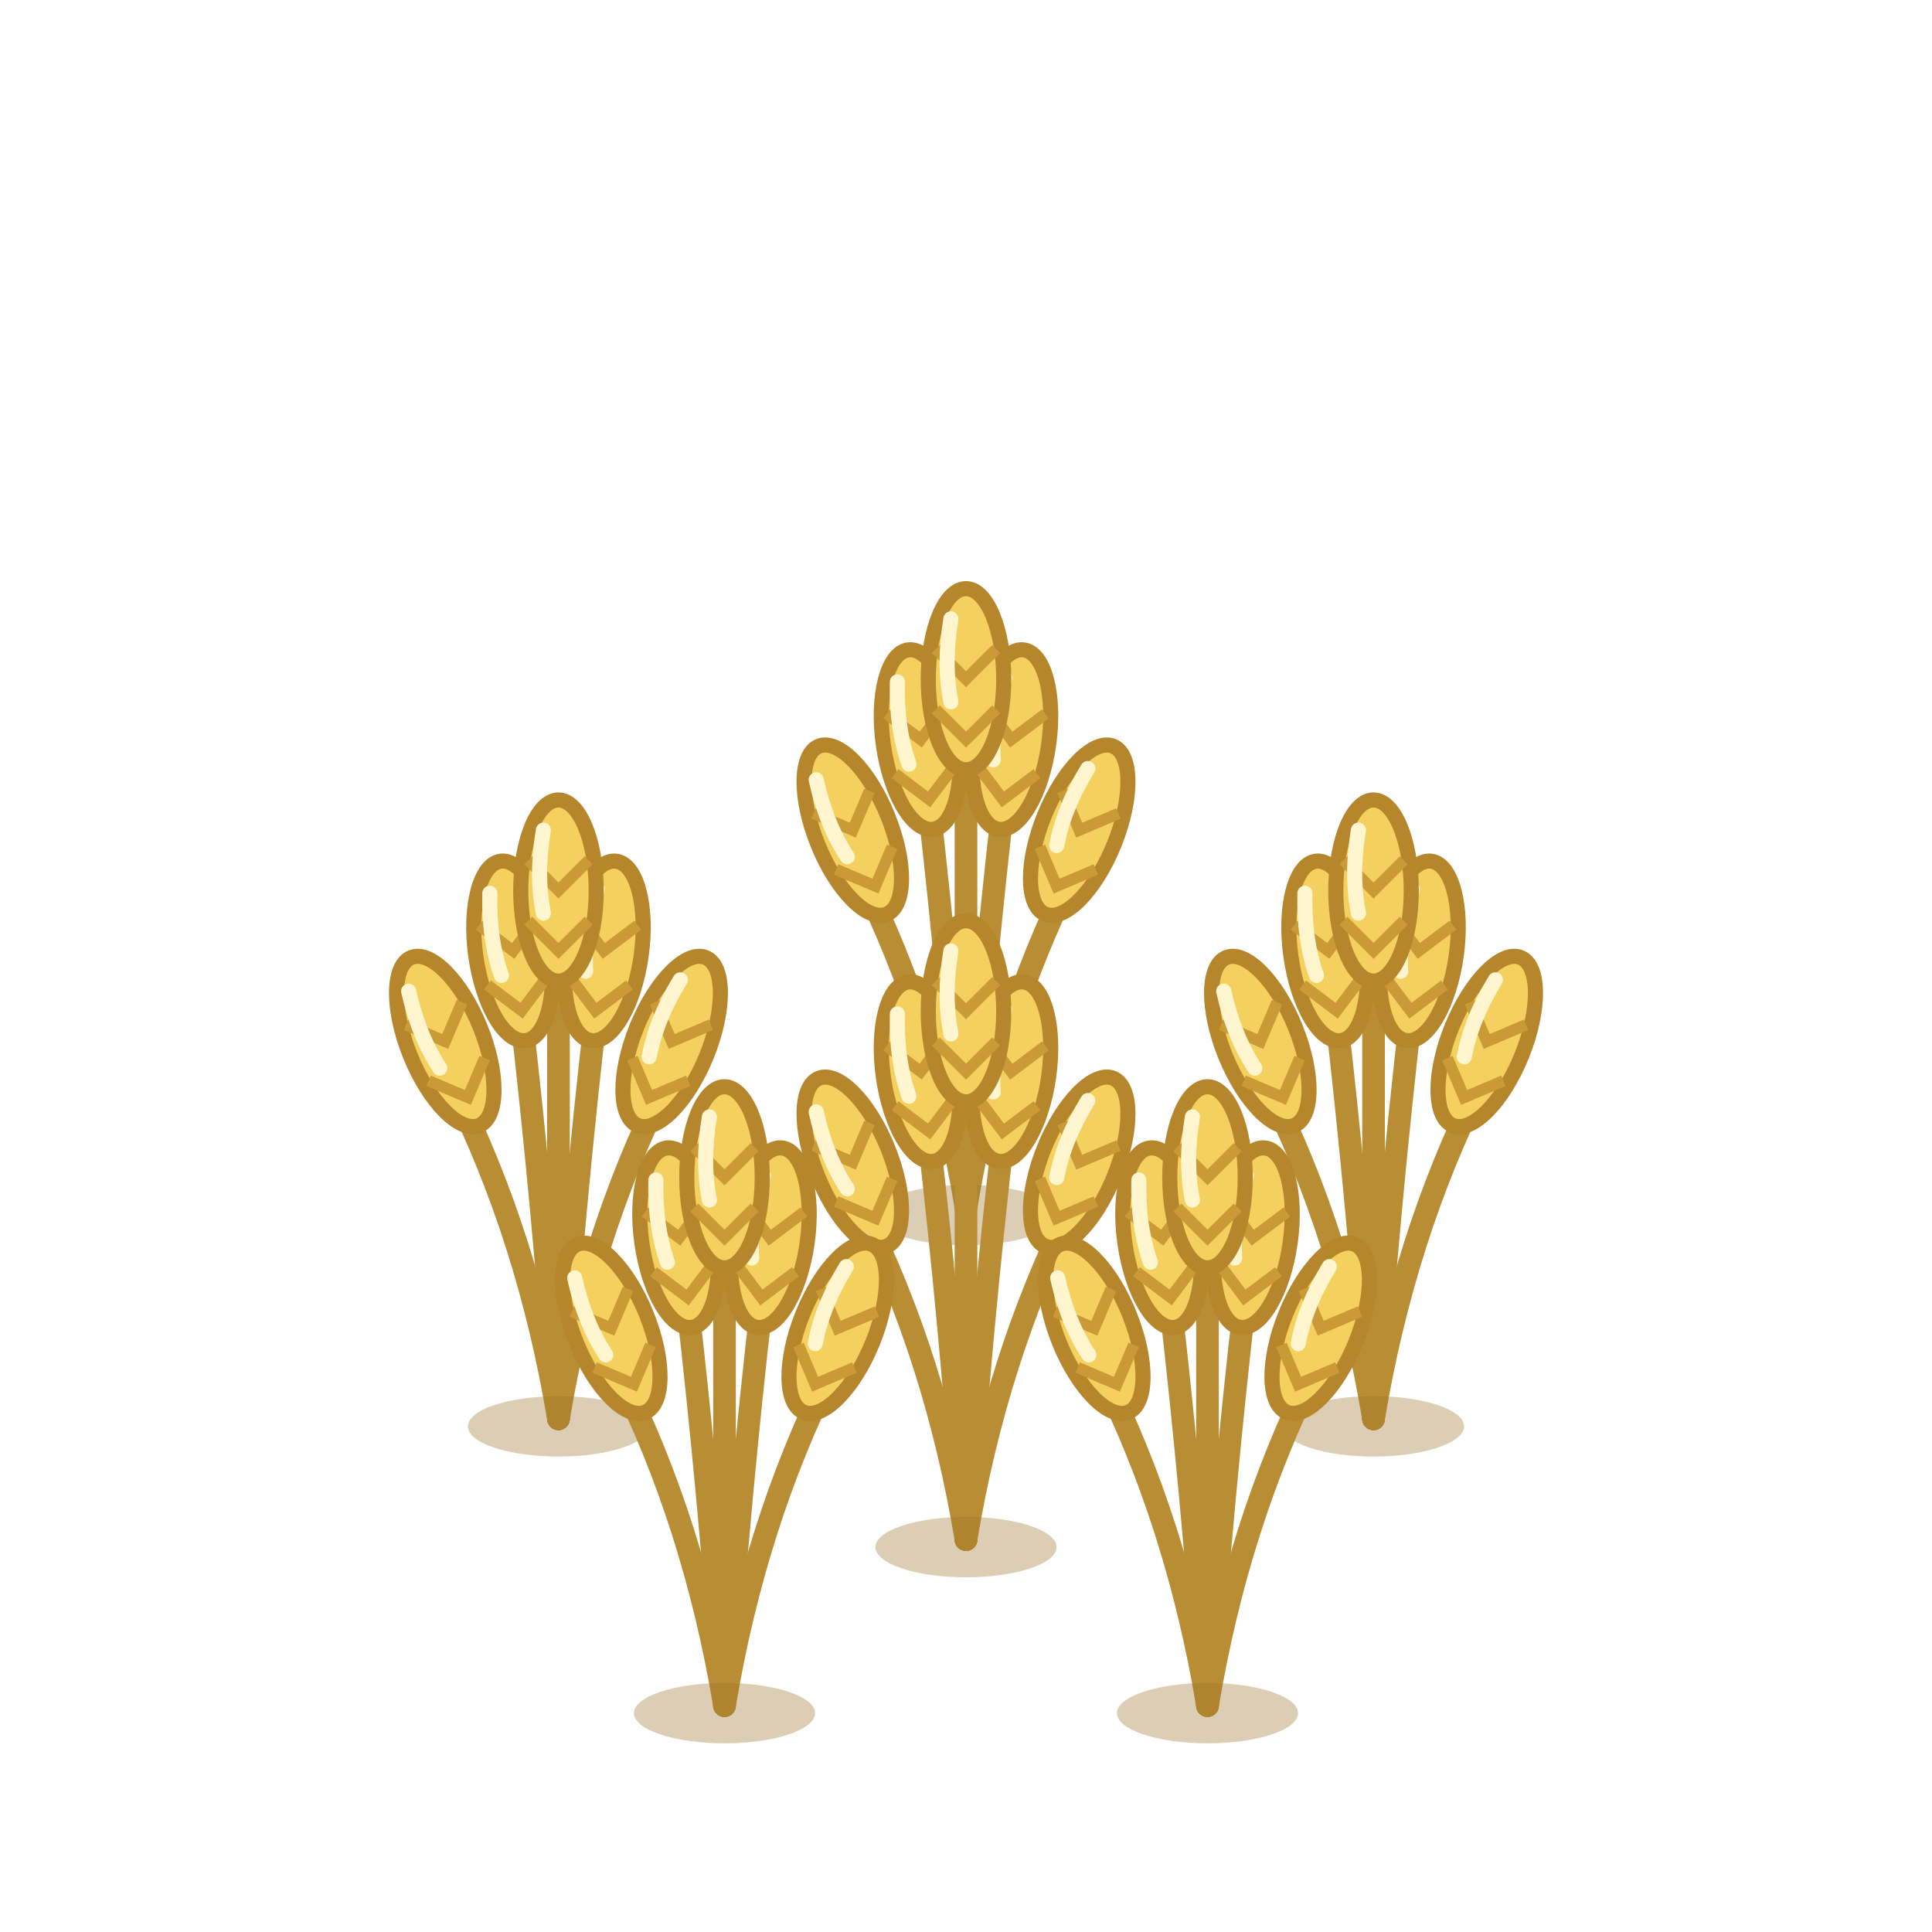
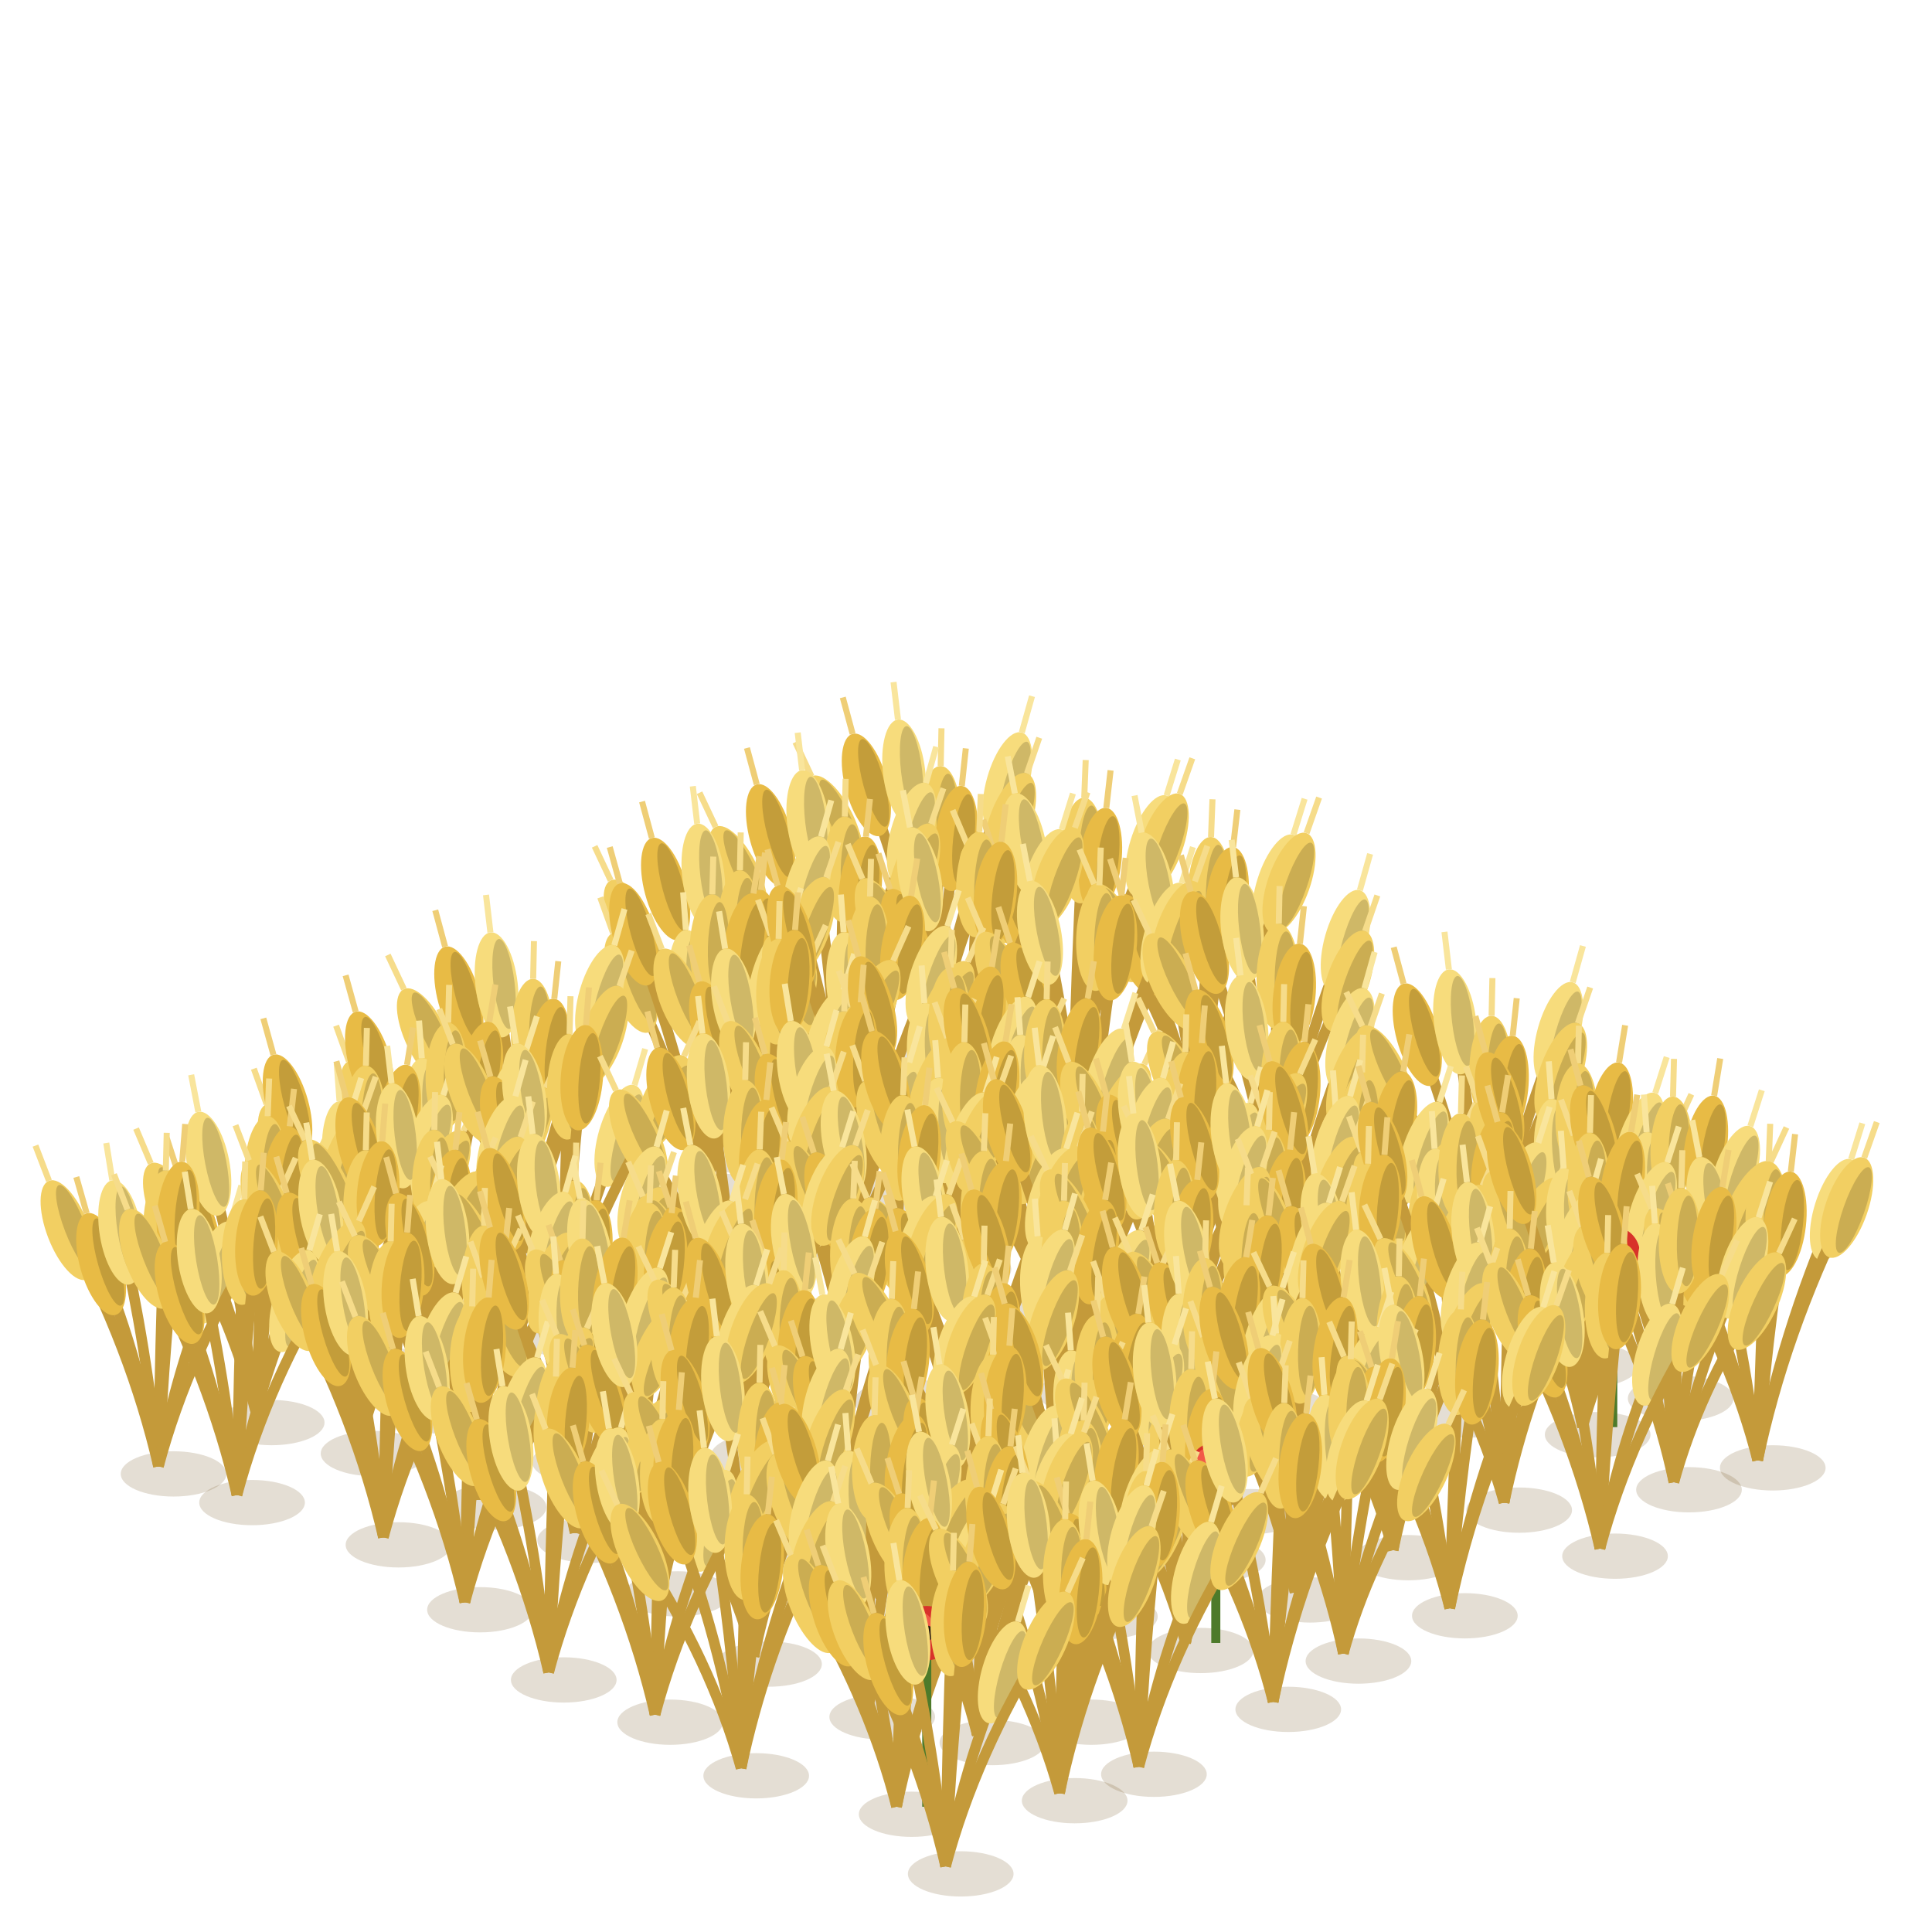
- <svg xmlns="http://www.w3.org/2000/svg" xmlns:xlink="http://www.w3.org/1999/xlink" viewBox="0 0 256 256" width="256" height="256">
+ <svg xmlns="http://www.w3.org/2000/svg" viewBox="0 0 256 256" width="256" height="256">
  <defs>
-     <g id="ear">
-       <ellipse cx="0" cy="0" rx="5" ry="12" fill="#f4d05e" stroke="#b5862b" stroke-width="2" />
-       <path d="M-4 -4 0 0 4 -4M-4 4 0 8 4 4" fill="none" stroke="#c99a35" stroke-width="1.5" />
-       <path d="M-2 -8 Q-3 -2 -2 3" stroke="#fff6cf" stroke-width="2" fill="none" stroke-linecap="round" />
+     <g id="b0">
+       <path d="M0 0Q-3.6 -15.6 -12 -31.3" stroke="#c49a3a" stroke-width="1.4" fill="none" />
+       <g transform="translate(-12 -31.3) rotate(-21)">
+         <ellipse rx="2.8" ry="7" fill="#f2cf62" />
+         <ellipse cx="1" rx="1.4" ry="6" fill="#cbad52" />
+         <path d="M0 -7 0 -12" stroke="#f6dc8a" stroke-width="0.8" />
+       </g>
+       <path d="M0 0Q-2.3 -13.4 -7.6 -26.8" stroke="#c49a3a" stroke-width="1.4" fill="none" />
+       <g transform="translate(-7.6 -26.8) rotate(-15.9)">
+         <ellipse rx="2.8" ry="7" fill="#e8bb45" />
+         <ellipse cx="1" rx="1.4" ry="6" fill="#c39d3a" />
+         <path d="M0 -7 0 -12" stroke="#efce76" stroke-width="0.8" />
+       </g>
+       <path d="M0 0Q-1.5 -15.5 -5 -31" stroke="#c49a3a" stroke-width="1.4" fill="none" />
+       <g transform="translate(-5 -31) rotate(-9.2)">
+         <ellipse rx="2.8" ry="7" fill="#f7dc7c" />
+         <ellipse cx="1" rx="1.4" ry="6" fill="#cfb867" />
+         <path d="M0 -7 0 -12" stroke="#f9e59c" stroke-width="0.8" />
+       </g>
+       <path d="M0 0Q0.2 -16.1 0.8 -32.2" stroke="#c49a3a" stroke-width="1.4" fill="none" />
+       <g transform="translate(0.8 -32.2) rotate(1.4)">
+         <ellipse rx="2.8" ry="7" fill="#f2cf62" />
+         <ellipse cx="1" rx="1.4" ry="6" fill="#cbad52" />
+         <path d="M0 -7 0 -12" stroke="#f6dc8a" stroke-width="0.8" />
+       </g>
+       <path d="M0 0Q0.8 -16.7 2.6 -33.4" stroke="#c49a3a" stroke-width="1.4" fill="none" />
+       <g transform="translate(2.6 -33.4) rotate(4.5)">
+         <ellipse rx="2.8" ry="7" fill="#e8bb45" />
+         <ellipse cx="1" rx="1.4" ry="6" fill="#c39d3a" />
+         <path d="M0 -7 0 -12" stroke="#efce76" stroke-width="0.8" />
+       </g>
+       <path d="M0 0Q2.3 -12.8 7.6 -25.7" stroke="#c49a3a" stroke-width="1.4" fill="none" />
+       <g transform="translate(7.6 -25.7) rotate(16.4)">
+         <ellipse rx="2.8" ry="7" fill="#f7dc7c" />
+         <ellipse cx="1" rx="1.4" ry="6" fill="#cfb867" />
+         <path d="M0 -7 0 -12" stroke="#f9e59c" stroke-width="0.8" />
+       </g>
+       <path d="M0 0Q4 -15 13.3 -29.9" stroke="#c49a3a" stroke-width="1.4" fill="none" />
+       <g transform="translate(13.3 -29.9) rotate(24)">
+         <ellipse rx="2.8" ry="7" fill="#f2cf62" />
+         <ellipse cx="1" rx="1.4" ry="6" fill="#cbad52" />
+         <path d="M0 -7 0 -12" stroke="#f6dc8a" stroke-width="0.8" />
+       </g>
    </g>
-     <g id="tuft">
-       <g fill="none" stroke="#b98d33" stroke-width="3" stroke-linecap="round">
-         <path d="M0 0 Q-4 -24 -14 -44" />
-         <path d="M0 0 Q-2 -28 -5 -54" />
-         <path d="M0 0 Q2 -28 5 -54" />
-         <path d="M0 0 Q4 -24 14 -44" />
-         <path d="M0 0 Q0 -30 0 -60" />
-       </g>
-       <use xlink:href="#ear" transform="translate(-15 -50) rotate(-22)" />
-       <use xlink:href="#ear" transform="translate(15 -50) rotate(22)" />
-       <use xlink:href="#ear" transform="translate(-6 -62) rotate(-8)" />
-       <use xlink:href="#ear" transform="translate(6 -62) rotate(8)" />
-       <use xlink:href="#ear" transform="translate(0 -70)" />
-       <ellipse cx="0" cy="1" rx="12" ry="4" fill="#9c7428" opacity="0.35" />
+     <g id="b1">
+       <path d="M0 0Q-2.9 -13.6 -9.8 -27.3" stroke="#c49a3a" stroke-width="1.4" fill="none" />
+       <g transform="translate(-9.8 -27.3) rotate(-19.8)">
+         <ellipse rx="2.8" ry="7" fill="#f2cf62" />
+         <ellipse cx="1" rx="1.4" ry="6" fill="#cbad52" />
+         <path d="M0 -7 0 -12" stroke="#f6dc8a" stroke-width="0.8" />
+       </g>
+       <path d="M0 0Q-2.8 -16.8 -9.4 -33.7" stroke="#c49a3a" stroke-width="1.4" fill="none" />
+       <g transform="translate(-9.4 -33.7) rotate(-15.5)">
+         <ellipse rx="2.8" ry="7" fill="#e8bb45" />
+         <ellipse cx="1" rx="1.4" ry="6" fill="#c39d3a" />
+         <path d="M0 -7 0 -12" stroke="#efce76" stroke-width="0.8" />
+       </g>
+       <path d="M0 0Q-0.6 -13.7 -2 -27.3" stroke="#c49a3a" stroke-width="1.4" fill="none" />
+       <g transform="translate(-2 -27.3) rotate(-4.2)">
+         <ellipse rx="2.8" ry="7" fill="#f7dc7c" />
+         <ellipse cx="1" rx="1.4" ry="6" fill="#cfb867" />
+         <path d="M0 -7 0 -12" stroke="#f9e59c" stroke-width="0.8" />
+       </g>
+       <path d="M0 0Q0.3 -16 0.8 -32" stroke="#c49a3a" stroke-width="1.4" fill="none" />
+       <g transform="translate(0.8 -32) rotate(1.5)">
+         <ellipse rx="2.8" ry="7" fill="#f2cf62" />
+         <ellipse cx="1" rx="1.4" ry="6" fill="#cbad52" />
+         <path d="M0 -7 0 -12" stroke="#f6dc8a" stroke-width="0.8" />
+       </g>
+       <path d="M0 0Q1.6 -16.1 5.3 -32.2" stroke="#c49a3a" stroke-width="1.4" fill="none" />
+       <g transform="translate(5.3 -32.2) rotate(9.3)">
+         <ellipse rx="2.8" ry="7" fill="#e8bb45" />
+         <ellipse cx="1" rx="1.4" ry="6" fill="#c39d3a" />
+         <path d="M0 -7 0 -12" stroke="#efce76" stroke-width="0.8" />
+       </g>
+       <path d="M0 0Q2.7 -14.2 9.1 -28.4" stroke="#c49a3a" stroke-width="1.4" fill="none" />
+       <g transform="translate(9.1 -28.4) rotate(17.7)">
+         <ellipse rx="2.8" ry="7" fill="#f7dc7c" />
+         <ellipse cx="1" rx="1.4" ry="6" fill="#cfb867" />
+         <path d="M0 -7 0 -12" stroke="#f9e59c" stroke-width="0.8" />
+       </g>
+       <path d="M0 0Q3.3 -12 11 -24" stroke="#c49a3a" stroke-width="1.4" fill="none" />
+       <g transform="translate(11 -24) rotate(24.7)">
+         <ellipse rx="2.8" ry="7" fill="#f2cf62" />
+         <ellipse cx="1" rx="1.4" ry="6" fill="#cbad52" />
+         <path d="M0 -7 0 -12" stroke="#f6dc8a" stroke-width="0.8" />
+       </g>
+     </g>
+     <g id="b2">
+       <path d="M0 0Q-3.4 -13.4 -11.3 -26.9" stroke="#c49a3a" stroke-width="1.4" fill="none" />
+       <g transform="translate(-11.3 -26.9) rotate(-22.9)">
+         <ellipse rx="2.8" ry="7" fill="#f2cf62" />
+         <ellipse cx="1" rx="1.4" ry="6" fill="#cbad52" />
+         <path d="M0 -7 0 -12" stroke="#f6dc8a" stroke-width="0.8" />
+       </g>
+       <path d="M0 0Q-2.5 -12.7 -8.2 -25.3" stroke="#c49a3a" stroke-width="1.4" fill="none" />
+       <g transform="translate(-8.2 -25.3) rotate(-18)">
+         <ellipse rx="2.8" ry="7" fill="#e8bb45" />
+         <ellipse cx="1" rx="1.4" ry="6" fill="#c39d3a" />
+         <path d="M0 -7 0 -12" stroke="#efce76" stroke-width="0.8" />
+       </g>
+       <path d="M0 0Q-1.9 -16.6 -6.4 -33.3" stroke="#c49a3a" stroke-width="1.4" fill="none" />
+       <g transform="translate(-6.4 -33.3) rotate(-10.9)">
+         <ellipse rx="2.8" ry="7" fill="#f7dc7c" />
+         <ellipse cx="1" rx="1.4" ry="6" fill="#cfb867" />
+         <path d="M0 -7 0 -12" stroke="#f9e59c" stroke-width="0.8" />
+       </g>
+       <path d="M0 0Q0.4 -16.3 1.2 -32.6" stroke="#c49a3a" stroke-width="1.4" fill="none" />
+       <g transform="translate(1.2 -32.6) rotate(2.2)">
+         <ellipse rx="2.8" ry="7" fill="#f2cf62" />
+         <ellipse cx="1" rx="1.4" ry="6" fill="#cbad52" />
+         <path d="M0 -7 0 -12" stroke="#f6dc8a" stroke-width="0.8" />
+       </g>
+       <path d="M0 0Q1.1 -15.6 3.6 -31.3" stroke="#c49a3a" stroke-width="1.4" fill="none" />
+       <g transform="translate(3.6 -31.3) rotate(6.5)">
+         <ellipse rx="2.8" ry="7" fill="#e8bb45" />
+         <ellipse cx="1" rx="1.4" ry="6" fill="#c39d3a" />
+         <path d="M0 -7 0 -12" stroke="#efce76" stroke-width="0.8" />
+       </g>
+       <path d="M0 0Q3.1 -16.6 10.3 -33.2" stroke="#c49a3a" stroke-width="1.4" fill="none" />
+       <g transform="translate(10.3 -33.2) rotate(17.3)">
+         <ellipse rx="2.8" ry="7" fill="#f7dc7c" />
+         <ellipse cx="1" rx="1.4" ry="6" fill="#cfb867" />
+         <path d="M0 -7 0 -12" stroke="#f9e59c" stroke-width="0.8" />
+       </g>
+       <path d="M0 0Q3.5 -16.7 11.8 -33.5" stroke="#c49a3a" stroke-width="1.4" fill="none" />
+       <g transform="translate(11.8 -33.5) rotate(19.4)">
+         <ellipse rx="2.8" ry="7" fill="#f2cf62" />
+         <ellipse cx="1" rx="1.4" ry="6" fill="#cbad52" />
+         <path d="M0 -7 0 -12" stroke="#f6dc8a" stroke-width="0.8" />
+       </g>
+     </g>
+     <g id="b3">
+       <path d="M0 0Q-4 -14.3 -13.4 -28.6" stroke="#c49a3a" stroke-width="1.4" fill="none" />
+       <g transform="translate(-13.4 -28.6) rotate(-25.2)">
+         <ellipse rx="2.8" ry="7" fill="#f2cf62" />
+         <ellipse cx="1" rx="1.4" ry="6" fill="#cbad52" />
+         <path d="M0 -7 0 -12" stroke="#f6dc8a" stroke-width="0.8" />
+       </g>
+       <path d="M0 0Q-2.7 -16.9 -9.1 -33.8" stroke="#c49a3a" stroke-width="1.4" fill="none" />
+       <g transform="translate(-9.1 -33.8) rotate(-15.1)">
+         <ellipse rx="2.8" ry="7" fill="#e8bb45" />
+         <ellipse cx="1" rx="1.4" ry="6" fill="#c39d3a" />
+         <path d="M0 -7 0 -12" stroke="#efce76" stroke-width="0.8" />
+       </g>
+       <path d="M0 0Q-1.2 -17.7 -4.1 -35.5" stroke="#c49a3a" stroke-width="1.4" fill="none" />
+       <g transform="translate(-4.1 -35.5) rotate(-6.7)">
+         <ellipse rx="2.8" ry="7" fill="#f7dc7c" />
+         <ellipse cx="1" rx="1.4" ry="6" fill="#cfb867" />
+         <path d="M0 -7 0 -12" stroke="#f9e59c" stroke-width="0.8" />
+       </g>
+       <path d="M0 0Q0.2 -14.7 0.6 -29.3" stroke="#c49a3a" stroke-width="1.4" fill="none" />
+       <g transform="translate(0.6 -29.3) rotate(1.2)">
+         <ellipse rx="2.8" ry="7" fill="#f2cf62" />
+         <ellipse cx="1" rx="1.4" ry="6" fill="#cbad52" />
+         <path d="M0 -7 0 -12" stroke="#f6dc8a" stroke-width="0.8" />
+       </g>
+       <path d="M0 0Q0.9 -13.4 2.8 -26.7" stroke="#c49a3a" stroke-width="1.4" fill="none" />
+       <g transform="translate(2.8 -26.7) rotate(6.1)">
+         <ellipse rx="2.8" ry="7" fill="#e8bb45" />
+         <ellipse cx="1" rx="1.4" ry="6" fill="#c39d3a" />
+         <path d="M0 -7 0 -12" stroke="#efce76" stroke-width="0.8" />
+       </g>
+       <path d="M0 0Q2.9 -17 9.6 -34" stroke="#c49a3a" stroke-width="1.4" fill="none" />
+       <g transform="translate(9.6 -34) rotate(15.7)">
+         <ellipse rx="2.8" ry="7" fill="#f7dc7c" />
+         <ellipse cx="1" rx="1.4" ry="6" fill="#cfb867" />
+         <path d="M0 -7 0 -12" stroke="#f9e59c" stroke-width="0.8" />
+       </g>
+       <path d="M0 0Q3 -14.4 9.9 -28.7" stroke="#c49a3a" stroke-width="1.4" fill="none" />
+       <g transform="translate(9.9 -28.7) rotate(19)">
+         <ellipse rx="2.8" ry="7" fill="#f2cf62" />
+         <ellipse cx="1" rx="1.4" ry="6" fill="#cbad52" />
+         <path d="M0 -7 0 -12" stroke="#f6dc8a" stroke-width="0.8" />
+       </g>
    </g>
  </defs>
-   <use xlink:href="#tuft" x="128" y="160" />
-   <use xlink:href="#tuft" x="74" y="188" />
-   <use xlink:href="#tuft" x="182" y="188" />
-   <use xlink:href="#tuft" x="128" y="204" />
-   <use xlink:href="#tuft" x="96" y="226" />
-   <use xlink:href="#tuft" x="160" y="226" />
+   <ellipse cx="125.9" cy="138.8" rx="7" ry="3" fill="#6b4a12" opacity="0.18" />
+   <use href="#b3" x="123.9" y="137.8" />
+   <ellipse cx="113.2" cy="145.5" rx="7" ry="3" fill="#6b4a12" opacity="0.18" />
+   <use href="#b3" x="111.2" y="144.5" />
+   <ellipse cx="99.3" cy="152.6" rx="7" ry="3" fill="#6b4a12" opacity="0.18" />
+   <use href="#b3" x="97.3" y="151.6" />
+   <ellipse cx="95.4" cy="158.5" rx="7" ry="3" fill="#6b4a12" opacity="0.18" />
+   <use href="#b1" x="93.4" y="157.5" />
+   <ellipse cx="71.9" cy="167" rx="7" ry="3" fill="#6b4a12" opacity="0.18" />
+   <use href="#b3" x="69.9" y="166" />
+   <ellipse cx="60.4" cy="175.5" rx="7" ry="3" fill="#6b4a12" opacity="0.18" />
+   <use href="#b1" x="58.4" y="174.5" />
+   <ellipse cx="49.5" cy="181.2" rx="7" ry="3" fill="#6b4a12" opacity="0.18" />
+   <use href="#b1" x="47.5" y="180.2" />
+   <ellipse cx="36" cy="188.5" rx="7" ry="3" fill="#6b4a12" opacity="0.18" />
+   <use href="#b2" x="34" y="187.5" />
+   <ellipse cx="23" cy="195.3" rx="7" ry="3" fill="#6b4a12" opacity="0.18" />
+   <use href="#b0" x="21" y="194.3" />
+   <ellipse cx="144.2" cy="146.3" rx="7" ry="3" fill="#6b4a12" opacity="0.18" />
+   <use href="#b2" x="142.2" y="145.3" />
+   <ellipse cx="130.3" cy="150.8" rx="7" ry="3" fill="#6b4a12" opacity="0.18" />
+   <use href="#b2" x="128.3" y="149.8" />
+   <ellipse cx="116.3" cy="158.8" rx="7" ry="3" fill="#6b4a12" opacity="0.18" />
+   <use href="#b1" x="114.3" y="157.8" />
+   <ellipse cx="104.2" cy="164.6" rx="7" ry="3" fill="#6b4a12" opacity="0.18" />
+   <use href="#b0" x="102.2" y="163.6" />
+   <ellipse cx="76.5" cy="177.2" rx="7" ry="3" fill="#6b4a12" opacity="0.18" />
+   <use href="#b0" x="74.5" y="176.2" />
+   <ellipse cx="58.8" cy="187" rx="7" ry="3" fill="#6b4a12" opacity="0.18" />
+   <use href="#b3" x="56.8" y="186" />
+   <ellipse cx="49.5" cy="192.6" rx="7" ry="3" fill="#6b4a12" opacity="0.18" />
+   <use href="#b0" x="47.5" y="191.6" />
+   <ellipse cx="33.4" cy="199.1" rx="7" ry="3" fill="#6b4a12" opacity="0.18" />
+   <use href="#b0" x="31.4" y="198.1" />
+   <ellipse cx="161" cy="151.5" rx="7" ry="3" fill="#6b4a12" opacity="0.18" />
+   <use href="#b2" x="159" y="150.5" />
+   <ellipse cx="146.2" cy="157.9" rx="7" ry="3" fill="#6b4a12" opacity="0.18" />
+   <use href="#b2" x="144.2" y="156.9" />
+   <ellipse cx="127" cy="168.2" rx="7" ry="3" fill="#6b4a12" opacity="0.18" />
+   <use href="#b1" x="125" y="167.2" />
+   <ellipse cx="112.9" cy="174.2" rx="7" ry="3" fill="#6b4a12" opacity="0.18" />
+   <use href="#b0" x="110.9" y="173.2" />
+   <ellipse cx="100" cy="180.4" rx="7" ry="3" fill="#6b4a12" opacity="0.18" />
+   <use href="#b3" x="98" y="179.4" />
+   <ellipse cx="77.5" cy="193.7" rx="7" ry="3" fill="#6b4a12" opacity="0.18" />
+   <use href="#b3" x="75.5" y="192.7" />
+   <ellipse cx="65.4" cy="199.7" rx="7" ry="3" fill="#6b4a12" opacity="0.18" />
+   <use href="#b3" x="63.4" y="198.7" />
+   <ellipse cx="52.8" cy="204.7" rx="7" ry="3" fill="#6b4a12" opacity="0.18" />
+   <use href="#b0" x="50.8" y="203.7" />
+   <ellipse cx="170.7" cy="159.7" rx="7" ry="3" fill="#6b4a12" opacity="0.18" />
+   <use href="#b3" x="168.7" y="158.7" />
+   <ellipse cx="139.7" cy="172.4" rx="7" ry="3" fill="#6b4a12" opacity="0.18" />
+   <use href="#b1" x="137.7" y="171.4" />
+   <ellipse cx="128.8" cy="178.1" rx="7" ry="3" fill="#6b4a12" opacity="0.18" />
+   <use href="#b1" x="126.8" y="177.1" />
+   <ellipse cx="120.2" cy="185.7" rx="7" ry="3" fill="#6b4a12" opacity="0.18" />
+   <use href="#b2" x="118.2" y="184.7" />
+   <ellipse cx="101.2" cy="192.9" rx="7" ry="3" fill="#6b4a12" opacity="0.18" />
+   <use href="#b2" x="99.2" y="191.9" />
+   <ellipse cx="86.6" cy="200" rx="7" ry="3" fill="#6b4a12" opacity="0.18" />
+   <use href="#b2" x="84.6" y="199" />
+   <ellipse cx="78.2" cy="204.1" rx="7" ry="3" fill="#6b4a12" opacity="0.18" />
+   <use href="#b1" x="76.2" y="203.1" />
+   <ellipse cx="63.6" cy="213.3" rx="7" ry="3" fill="#6b4a12" opacity="0.18" />
+   <use href="#b0" x="61.6" y="212.3" />
+   <ellipse cx="171.3" cy="172.7" rx="7" ry="3" fill="#6b4a12" opacity="0.18" />
+   <use href="#b3" x="169.3" y="171.7" />
+   <ellipse cx="158.1" cy="179.6" rx="7" ry="3" fill="#6b4a12" opacity="0.18" />
+   <use href="#b0" x="156.1" y="178.6" />
+   <ellipse cx="144.6" cy="184.6" rx="7" ry="3" fill="#6b4a12" opacity="0.18" />
+   <use href="#b3" x="142.6" y="183.6" />
+   <ellipse cx="130.9" cy="193.1" rx="7" ry="3" fill="#6b4a12" opacity="0.18" />
+   <use href="#b2" x="128.9" y="192.1" />
+   <ellipse cx="113.6" cy="199.4" rx="7" ry="3" fill="#6b4a12" opacity="0.18" />
+   <use href="#b2" x="111.6" y="198.4" />
+   <ellipse cx="105.1" cy="205.6" rx="7" ry="3" fill="#6b4a12" opacity="0.18" />
+   <use href="#b3" x="103.1" y="204.6" />
+   <ellipse cx="89.8" cy="211.2" rx="7" ry="3" fill="#6b4a12" opacity="0.18" />
+   <use href="#b2" x="87.8" y="210.2" />
+   <ellipse cx="74.7" cy="222.6" rx="7" ry="3" fill="#6b4a12" opacity="0.18" />
+   <use href="#b0" x="72.7" y="221.6" />
+   <ellipse cx="198.9" cy="171.9" rx="7" ry="3" fill="#6b4a12" opacity="0.18" />
+   <use href="#b3" x="196.9" y="170.9" />
+   <ellipse cx="181.5" cy="182.1" rx="7" ry="3" fill="#6b4a12" opacity="0.18" />
+   <use href="#b1" x="179.5" y="181.1" />
+   <ellipse cx="169.4" cy="187" rx="7" ry="3" fill="#6b4a12" opacity="0.18" />
+   <use href="#b3" x="167.4" y="186" />
+   <ellipse cx="157.1" cy="191" rx="7" ry="3" fill="#6b4a12" opacity="0.18" />
+   <use href="#b3" x="155.1" y="190" />
+   <ellipse cx="142" cy="199.1" rx="7" ry="3" fill="#6b4a12" opacity="0.18" />
+   <use href="#b1" x="140" y="198.1" />
+   <ellipse cx="131.6" cy="204.7" rx="7" ry="3" fill="#6b4a12" opacity="0.18" />
+   <use href="#b3" x="129.6" y="203.7" />
+   <ellipse cx="118.7" cy="212.7" rx="7" ry="3" fill="#6b4a12" opacity="0.18" />
+   <use href="#b2" x="116.7" y="211.7" />
+   <ellipse cx="101.9" cy="220.5" rx="7" ry="3" fill="#6b4a12" opacity="0.18" />
+   <use href="#b3" x="99.9" y="219.5" />
+   <ellipse cx="88.8" cy="228.2" rx="7" ry="3" fill="#6b4a12" opacity="0.18" />
+   <use href="#b0" x="86.8" y="227.2" />
+   <ellipse cx="210.1" cy="180.9" rx="7" ry="3" fill="#6b4a12" opacity="0.18" />
+   <use href="#b1" x="208.1" y="179.9" />
+   <ellipse cx="194.6" cy="187.5" rx="7" ry="3" fill="#6b4a12" opacity="0.18" />
+   <use href="#b1" x="192.6" y="186.5" />
+   <ellipse cx="182.3" cy="194.4" rx="7" ry="3" fill="#6b4a12" opacity="0.18" />
+   <use href="#b0" x="180.3" y="193.4" />
+   <ellipse cx="165.7" cy="200.3" rx="7" ry="3" fill="#6b4a12" opacity="0.18" />
+   <use href="#b2" x="163.7" y="199.3" />
+   <ellipse cx="160.7" cy="206.7" rx="7" ry="3" fill="#6b4a12" opacity="0.18" />
+   <use href="#b1" x="158.7" y="205.7" />
+   <ellipse cx="146.4" cy="214.2" rx="7" ry="3" fill="#6b4a12" opacity="0.18" />
+   <use href="#b1" x="144.4" y="213.2" />
+   <ellipse cx="132.6" cy="219.7" rx="7" ry="3" fill="#6b4a12" opacity="0.18" />
+   <use href="#b0" x="130.6" y="218.7" />
+   <ellipse cx="116.9" cy="227.5" rx="7" ry="3" fill="#6b4a12" opacity="0.18" />
+   <use href="#b1" x="114.9" y="226.5" />
+   <ellipse cx="100.2" cy="235.3" rx="7" ry="3" fill="#6b4a12" opacity="0.18" />
+   <use href="#b3" x="98.2" y="234.3" />
+   <ellipse cx="222.7" cy="185.3" rx="7" ry="3" fill="#6b4a12" opacity="0.18" />
+   <use href="#b1" x="220.7" y="184.3" />
+   <ellipse cx="211.7" cy="190.1" rx="7" ry="3" fill="#6b4a12" opacity="0.18" />
+   <use href="#b1" x="209.7" y="189.1" />
+   <path d="M213.7 189.1l0 -22" stroke="#4d7a2a" stroke-width="1.2" />
+   <circle cx="213.7" cy="166.1" r="3.6" fill="#d8322a" />
+   <circle cx="212.7" cy="165.1" r="1.8" fill="#f25a48" />
+   <circle cx="213.7" cy="166.1" r="1" fill="#2a1a10" />
+   <ellipse cx="201.3" cy="200.1" rx="7" ry="3" fill="#6b4a12" opacity="0.18" />
+   <use href="#b3" x="199.3" y="199.1" />
+   <ellipse cx="186.6" cy="206.4" rx="7" ry="3" fill="#6b4a12" opacity="0.18" />
+   <use href="#b3" x="184.6" y="205.4" />
+   <ellipse cx="173.6" cy="212" rx="7" ry="3" fill="#6b4a12" opacity="0.18" />
+   <use href="#b1" x="171.6" y="211" />
+   <ellipse cx="159.1" cy="218.7" rx="7" ry="3" fill="#6b4a12" opacity="0.18" />
+   <use href="#b3" x="157.1" y="217.7" />
+   <path d="M161.1 217.7l0 -22" stroke="#4d7a2a" stroke-width="1.2" />
+   <circle cx="161.1" cy="194.7" r="3.6" fill="#d8322a" />
+   <circle cx="160.1" cy="193.7" r="1.8" fill="#f25a48" />
+   <circle cx="161.1" cy="194.7" r="1" fill="#2a1a10" />
+   <ellipse cx="144.6" cy="228.2" rx="7" ry="3" fill="#6b4a12" opacity="0.18" />
+   <use href="#b1" x="142.6" y="227.2" />
+   <ellipse cx="131.5" cy="230.9" rx="7" ry="3" fill="#6b4a12" opacity="0.18" />
+   <use href="#b2" x="129.5" y="229.9" />
+   <ellipse cx="120.8" cy="240.4" rx="7" ry="3" fill="#6b4a12" opacity="0.18" />
+   <use href="#b2" x="118.8" y="239.4" />
+   <path d="M122.8 239.4l0 -22" stroke="#4d7a2a" stroke-width="1.2" />
+   <circle cx="122.8" cy="216.4" r="3.6" fill="#d8322a" />
+   <circle cx="121.8" cy="215.4" r="1.8" fill="#f25a48" />
+   <circle cx="122.8" cy="216.4" r="1" fill="#2a1a10" />
+   <ellipse cx="234.9" cy="194.5" rx="7" ry="3" fill="#6b4a12" opacity="0.18" />
+   <use href="#b2" x="232.9" y="193.5" />
+   <ellipse cx="223.8" cy="197.4" rx="7" ry="3" fill="#6b4a12" opacity="0.18" />
+   <use href="#b1" x="221.8" y="196.4" />
+   <ellipse cx="214" cy="206.2" rx="7" ry="3" fill="#6b4a12" opacity="0.18" />
+   <use href="#b0" x="212" y="205.2" />
+   <ellipse cx="194.1" cy="214.1" rx="7" ry="3" fill="#6b4a12" opacity="0.18" />
+   <use href="#b2" x="192.1" y="213.1" />
+   <ellipse cx="180" cy="220.1" rx="7" ry="3" fill="#6b4a12" opacity="0.18" />
+   <use href="#b1" x="178" y="219.1" />
+   <ellipse cx="170.7" cy="226.5" rx="7" ry="3" fill="#6b4a12" opacity="0.18" />
+   <use href="#b2" x="168.7" y="225.5" />
+   <ellipse cx="152.9" cy="235.1" rx="7" ry="3" fill="#6b4a12" opacity="0.18" />
+   <use href="#b0" x="150.9" y="234.1" />
+   <ellipse cx="142.4" cy="238.6" rx="7" ry="3" fill="#6b4a12" opacity="0.18" />
+   <use href="#b3" x="140.4" y="237.6" />
+   <ellipse cx="127.3" cy="248.3" rx="7" ry="3" fill="#6b4a12" opacity="0.18" />
+   <use href="#b0" x="125.3" y="247.3" />
</svg>
